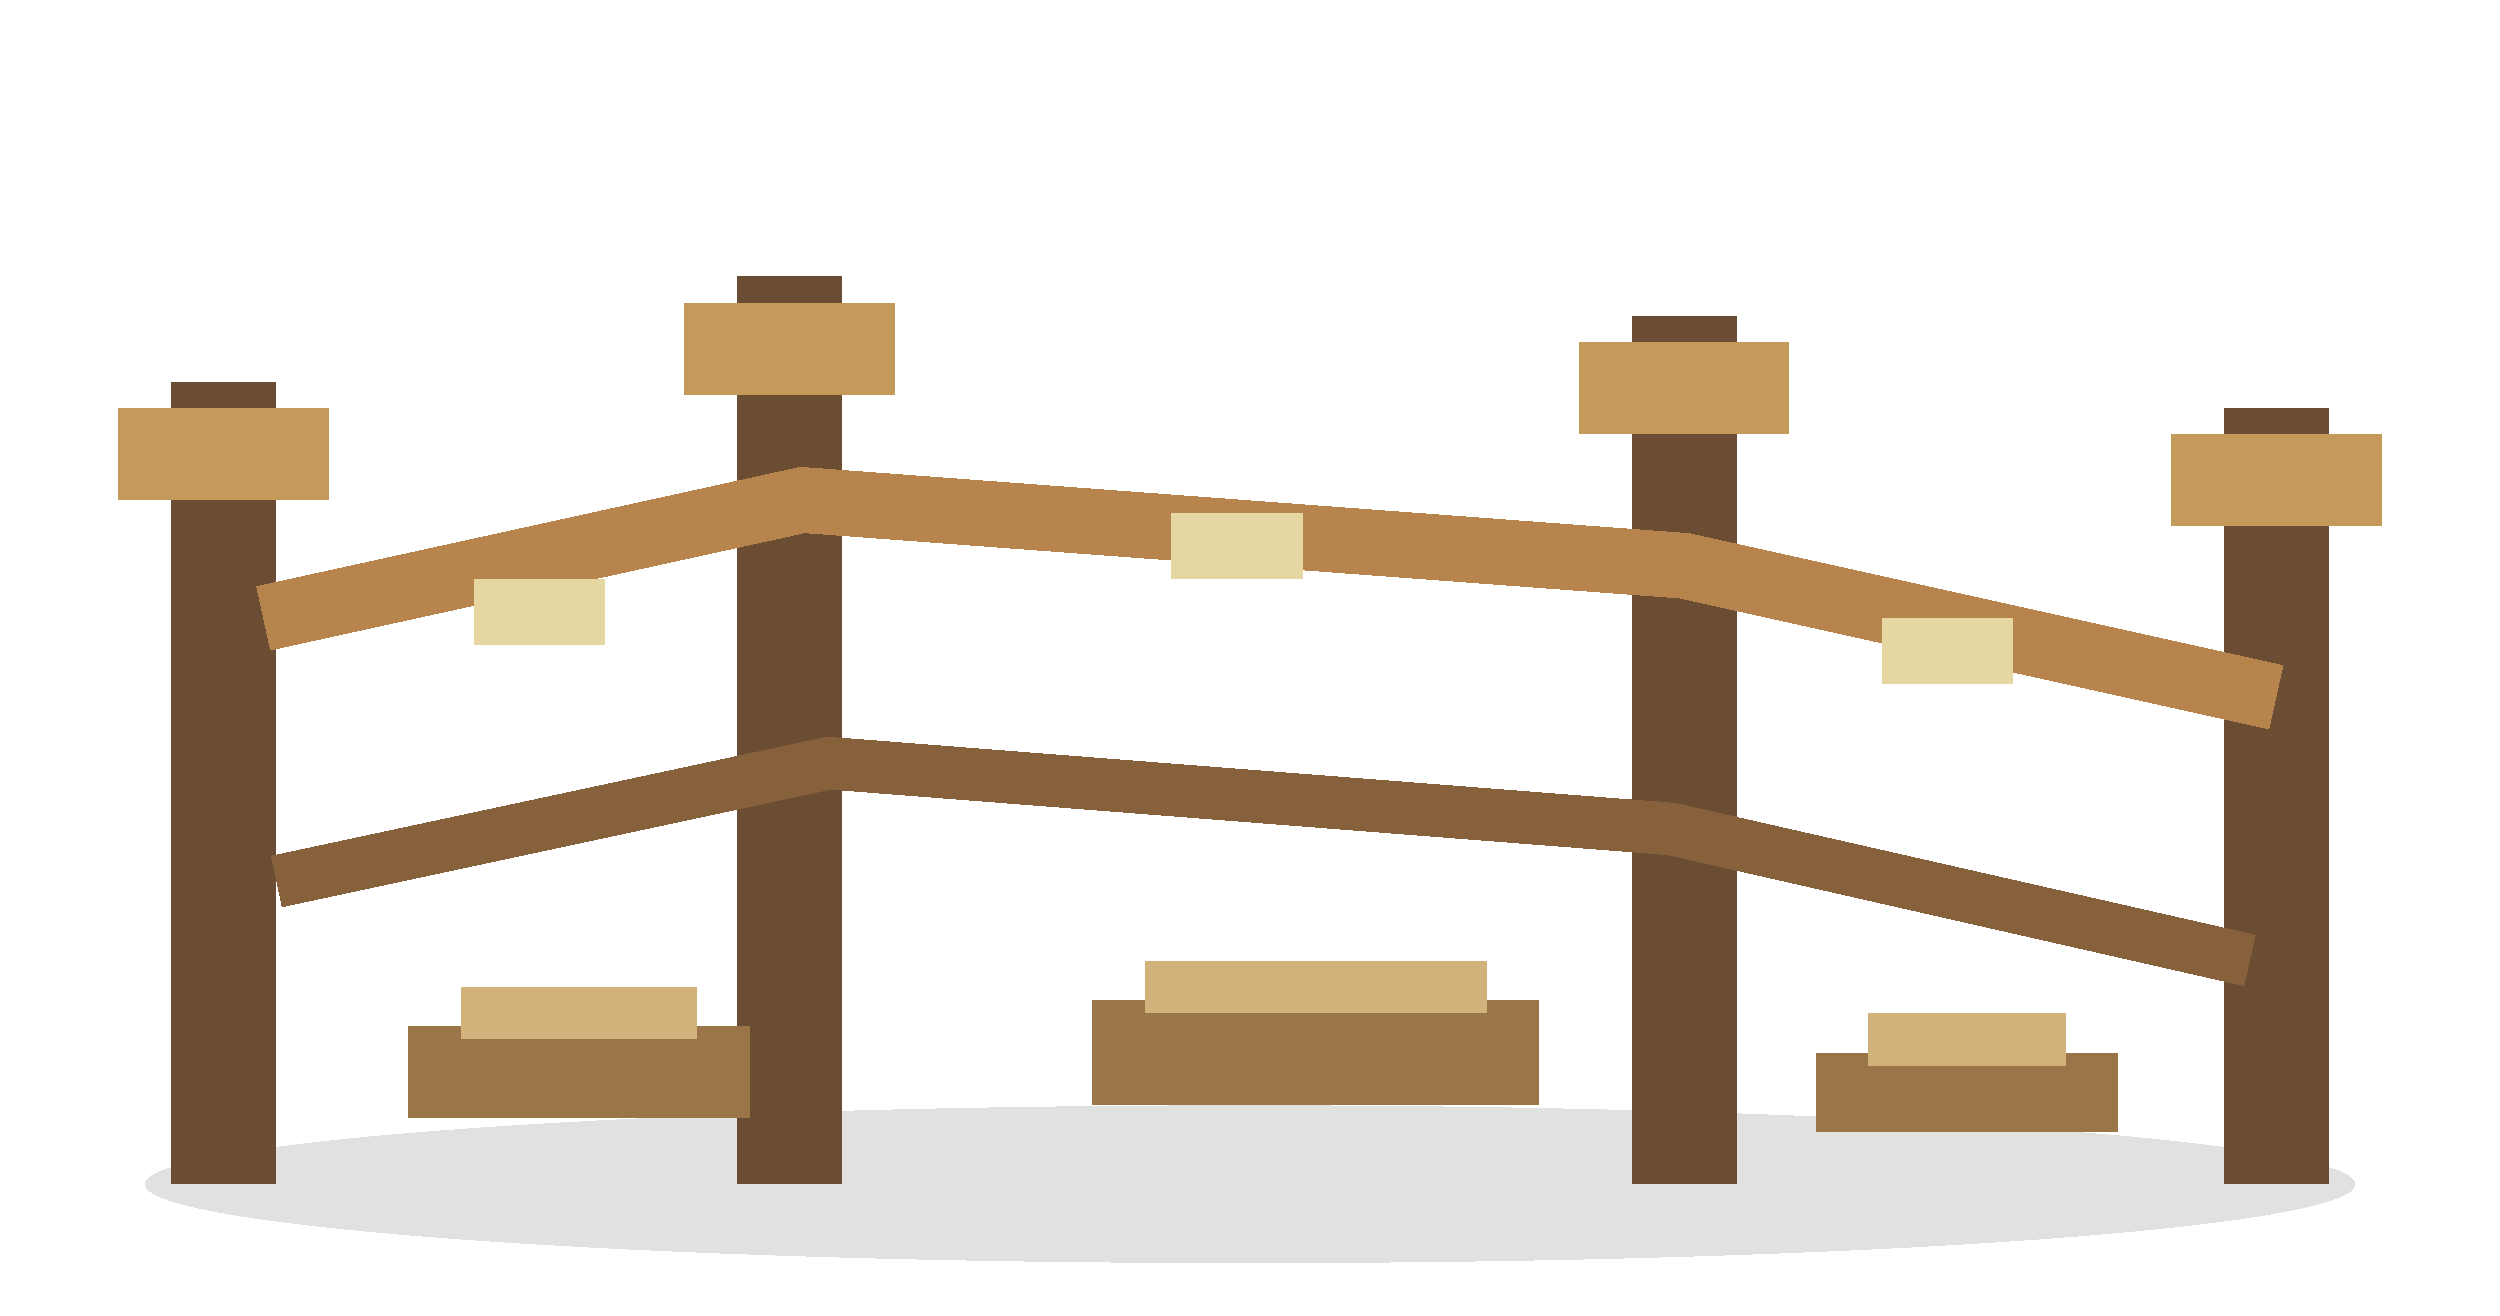
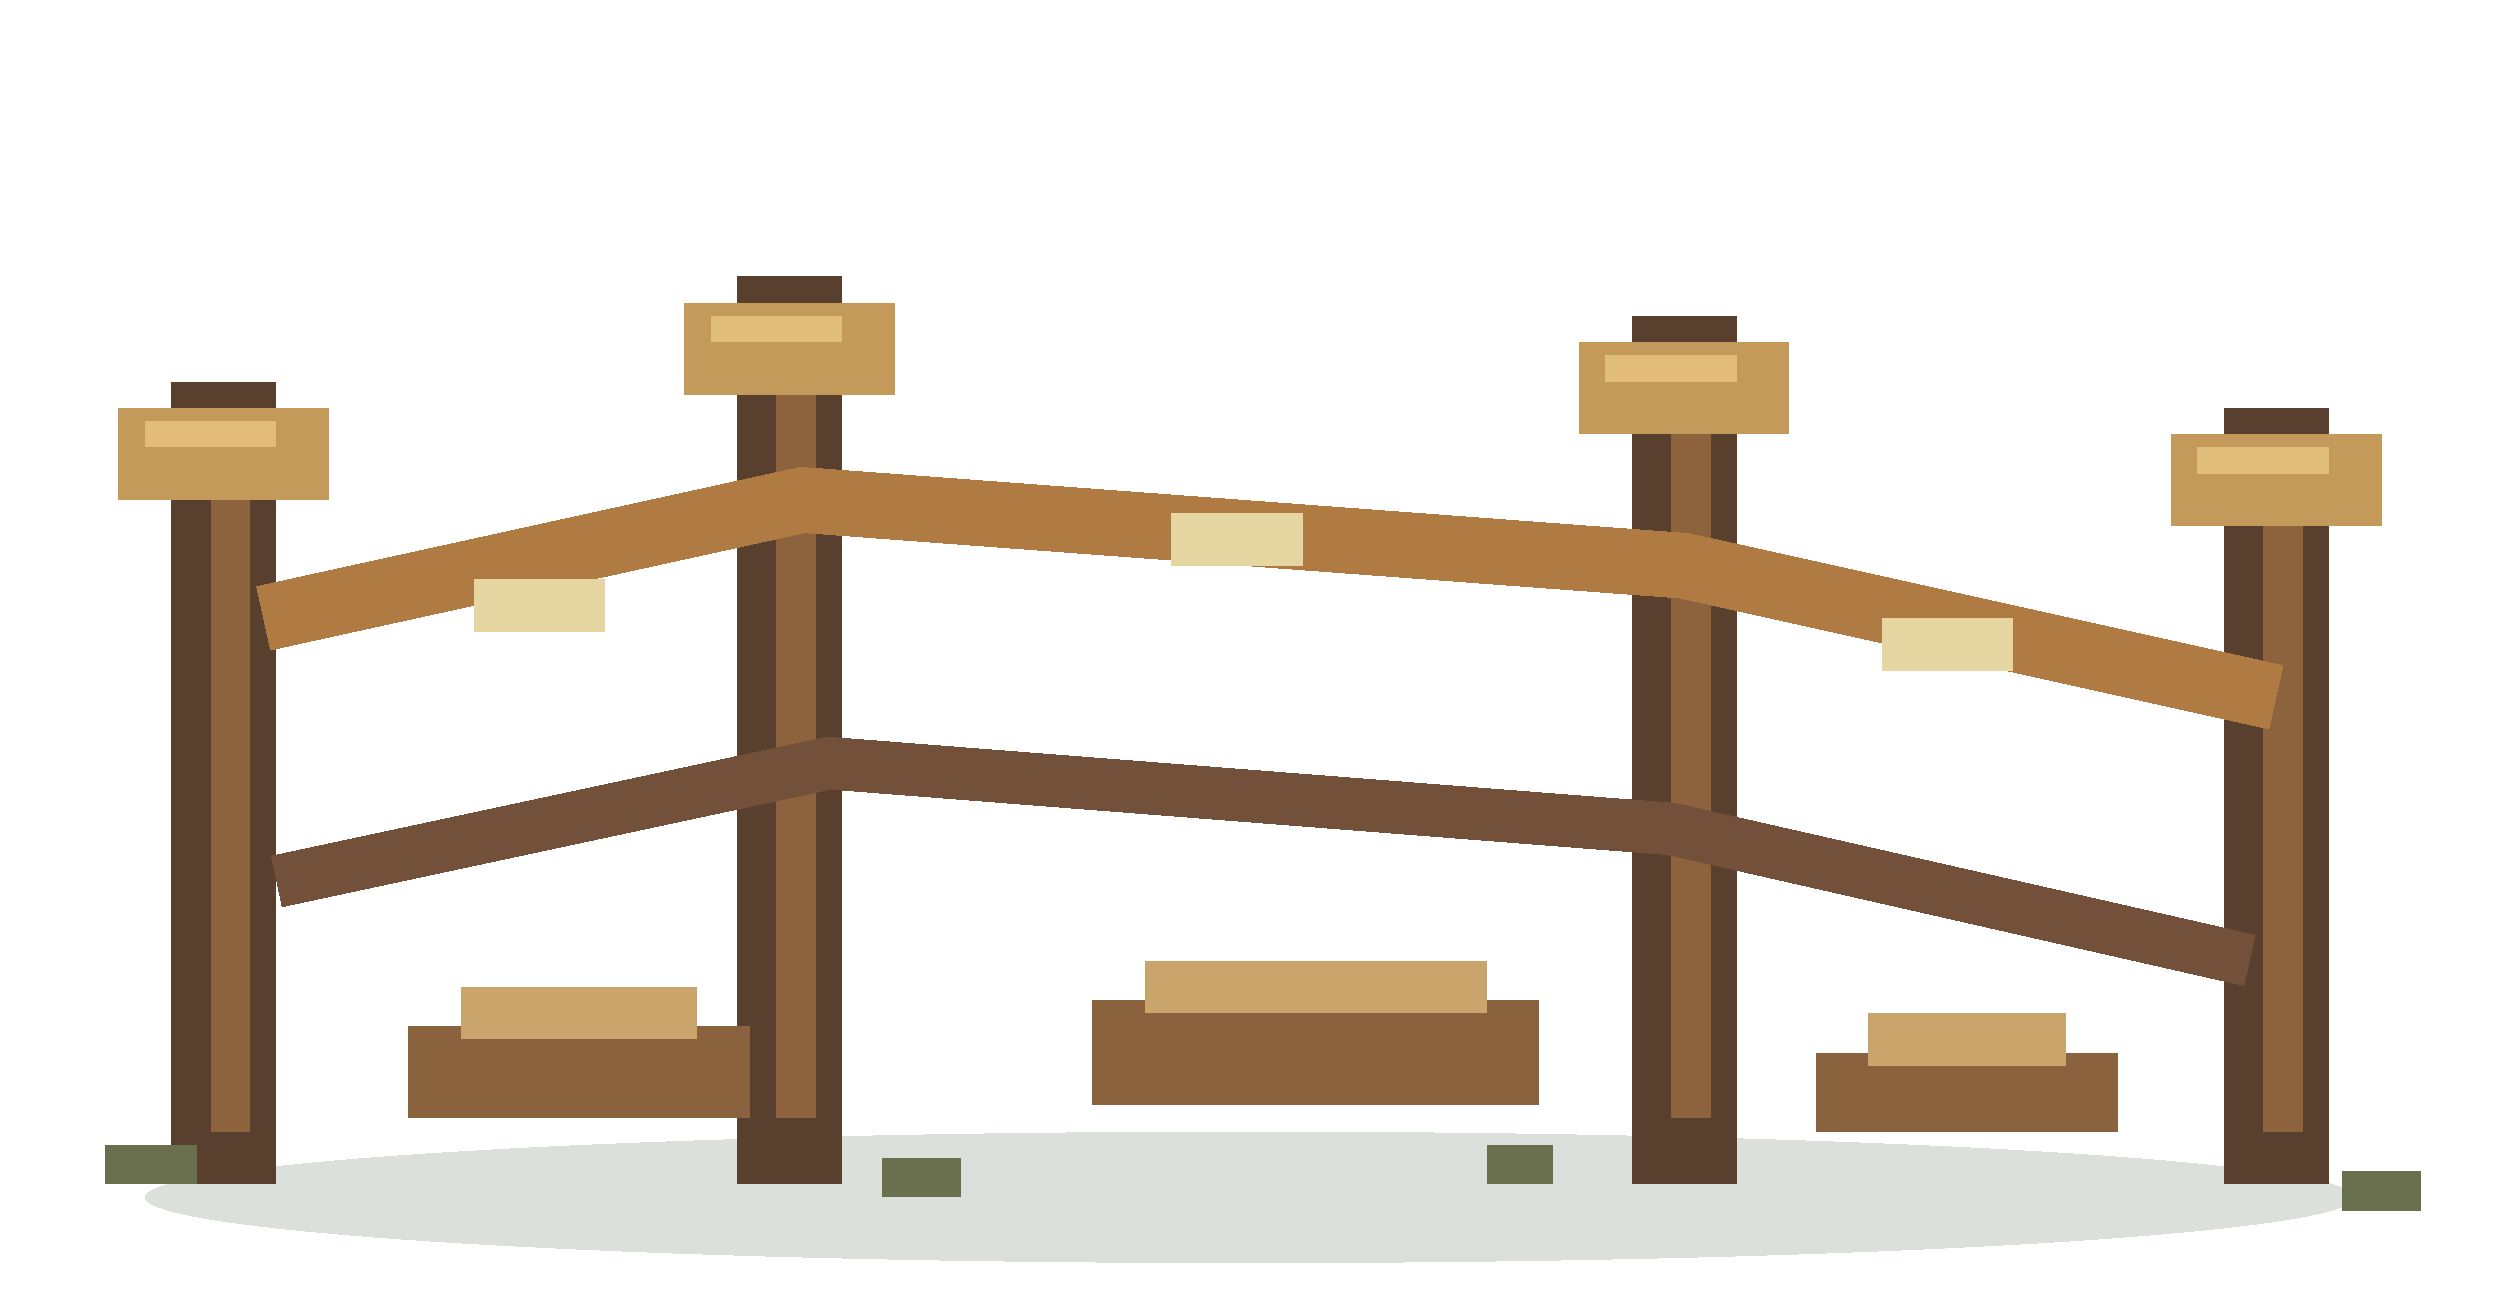
<svg xmlns="http://www.w3.org/2000/svg" width="190" height="100" viewBox="0 0 190 100" shape-rendering="crispEdges">
  <rect width="190" height="100" fill="none" />
-   <ellipse cx="95" cy="90" rx="84" ry="6" fill="#30482c" opacity=".16" />
-   <g fill="#6b4d33">
+   <ellipse cx="95" cy="91" rx="84" ry="5" fill="#30482c" opacity=".17" />
+   <g fill="#59402e">
    <rect x="13" y="29" width="8" height="61" />
    <rect x="56" y="21" width="8" height="69" />
    <rect x="124" y="24" width="8" height="66" />
    <rect x="169" y="31" width="8" height="59" />
+   </g>
+   <g fill="#8d633e">
+     <rect x="16" y="31" width="3" height="55" />
+     <rect x="59" y="23" width="3" height="62" />
+     <rect x="127" y="26" width="3" height="59" />
+     <rect x="172" y="33" width="3" height="53" />
  </g>
  <g fill="#c49a5b">
    <rect x="9" y="31" width="16" height="7" />
    <rect x="52" y="23" width="16" height="7" />
    <rect x="120" y="26" width="16" height="7" />
    <rect x="165" y="33" width="16" height="7" />
  </g>
-   <path d="M20 47L61 38l67 5 45 10" fill="none" stroke="#b6844c" stroke-width="5" />
-   <path d="M21 67l42-9 64 5 44 10" fill="none" stroke="#87613c" stroke-width="4" />
+   <g fill="#e1bd79">
+     <rect x="11" y="32" width="10" height="2" />
+     <rect x="54" y="24" width="10" height="2" />
+     <rect x="122" y="27" width="10" height="2" />
+     <rect x="167" y="34" width="10" height="2" />
+   </g>
+   <path d="M20 47L61 38l67 5 45 10" fill="none" stroke="#b07a43" stroke-width="5" />
+   <path d="M21 67l42-9 64 5 44 10" fill="none" stroke="#735039" stroke-width="4" />
  <g fill="#e6d6a1">
-     <rect x="36" y="44" width="10" height="5" />
-     <rect x="89" y="39" width="10" height="5" />
-     <rect x="143" y="47" width="10" height="5" />
+     <rect x="36" y="44" width="10" height="4" />
+     <rect x="89" y="39" width="10" height="4" />
+     <rect x="143" y="47" width="10" height="4" />
  </g>
-   <g fill="#9a7548">
+   <g fill="#8a633e">
    <rect x="31" y="78" width="26" height="7" />
    <rect x="83" y="76" width="34" height="8" />
    <rect x="138" y="80" width="23" height="6" />
  </g>
-   <g fill="#d2b27b">
+   <g fill="#c9a56b">
    <rect x="35" y="75" width="18" height="4" />
    <rect x="87" y="73" width="26" height="4" />
    <rect x="142" y="77" width="15" height="4" />
  </g>
+   <g fill="#6a704d">
+     <rect x="8" y="87" width="7" height="3" />
+     <rect x="67" y="88" width="6" height="3" />
+     <rect x="113" y="87" width="5" height="3" />
+     <rect x="178" y="89" width="6" height="3" />
+   </g>
</svg>
